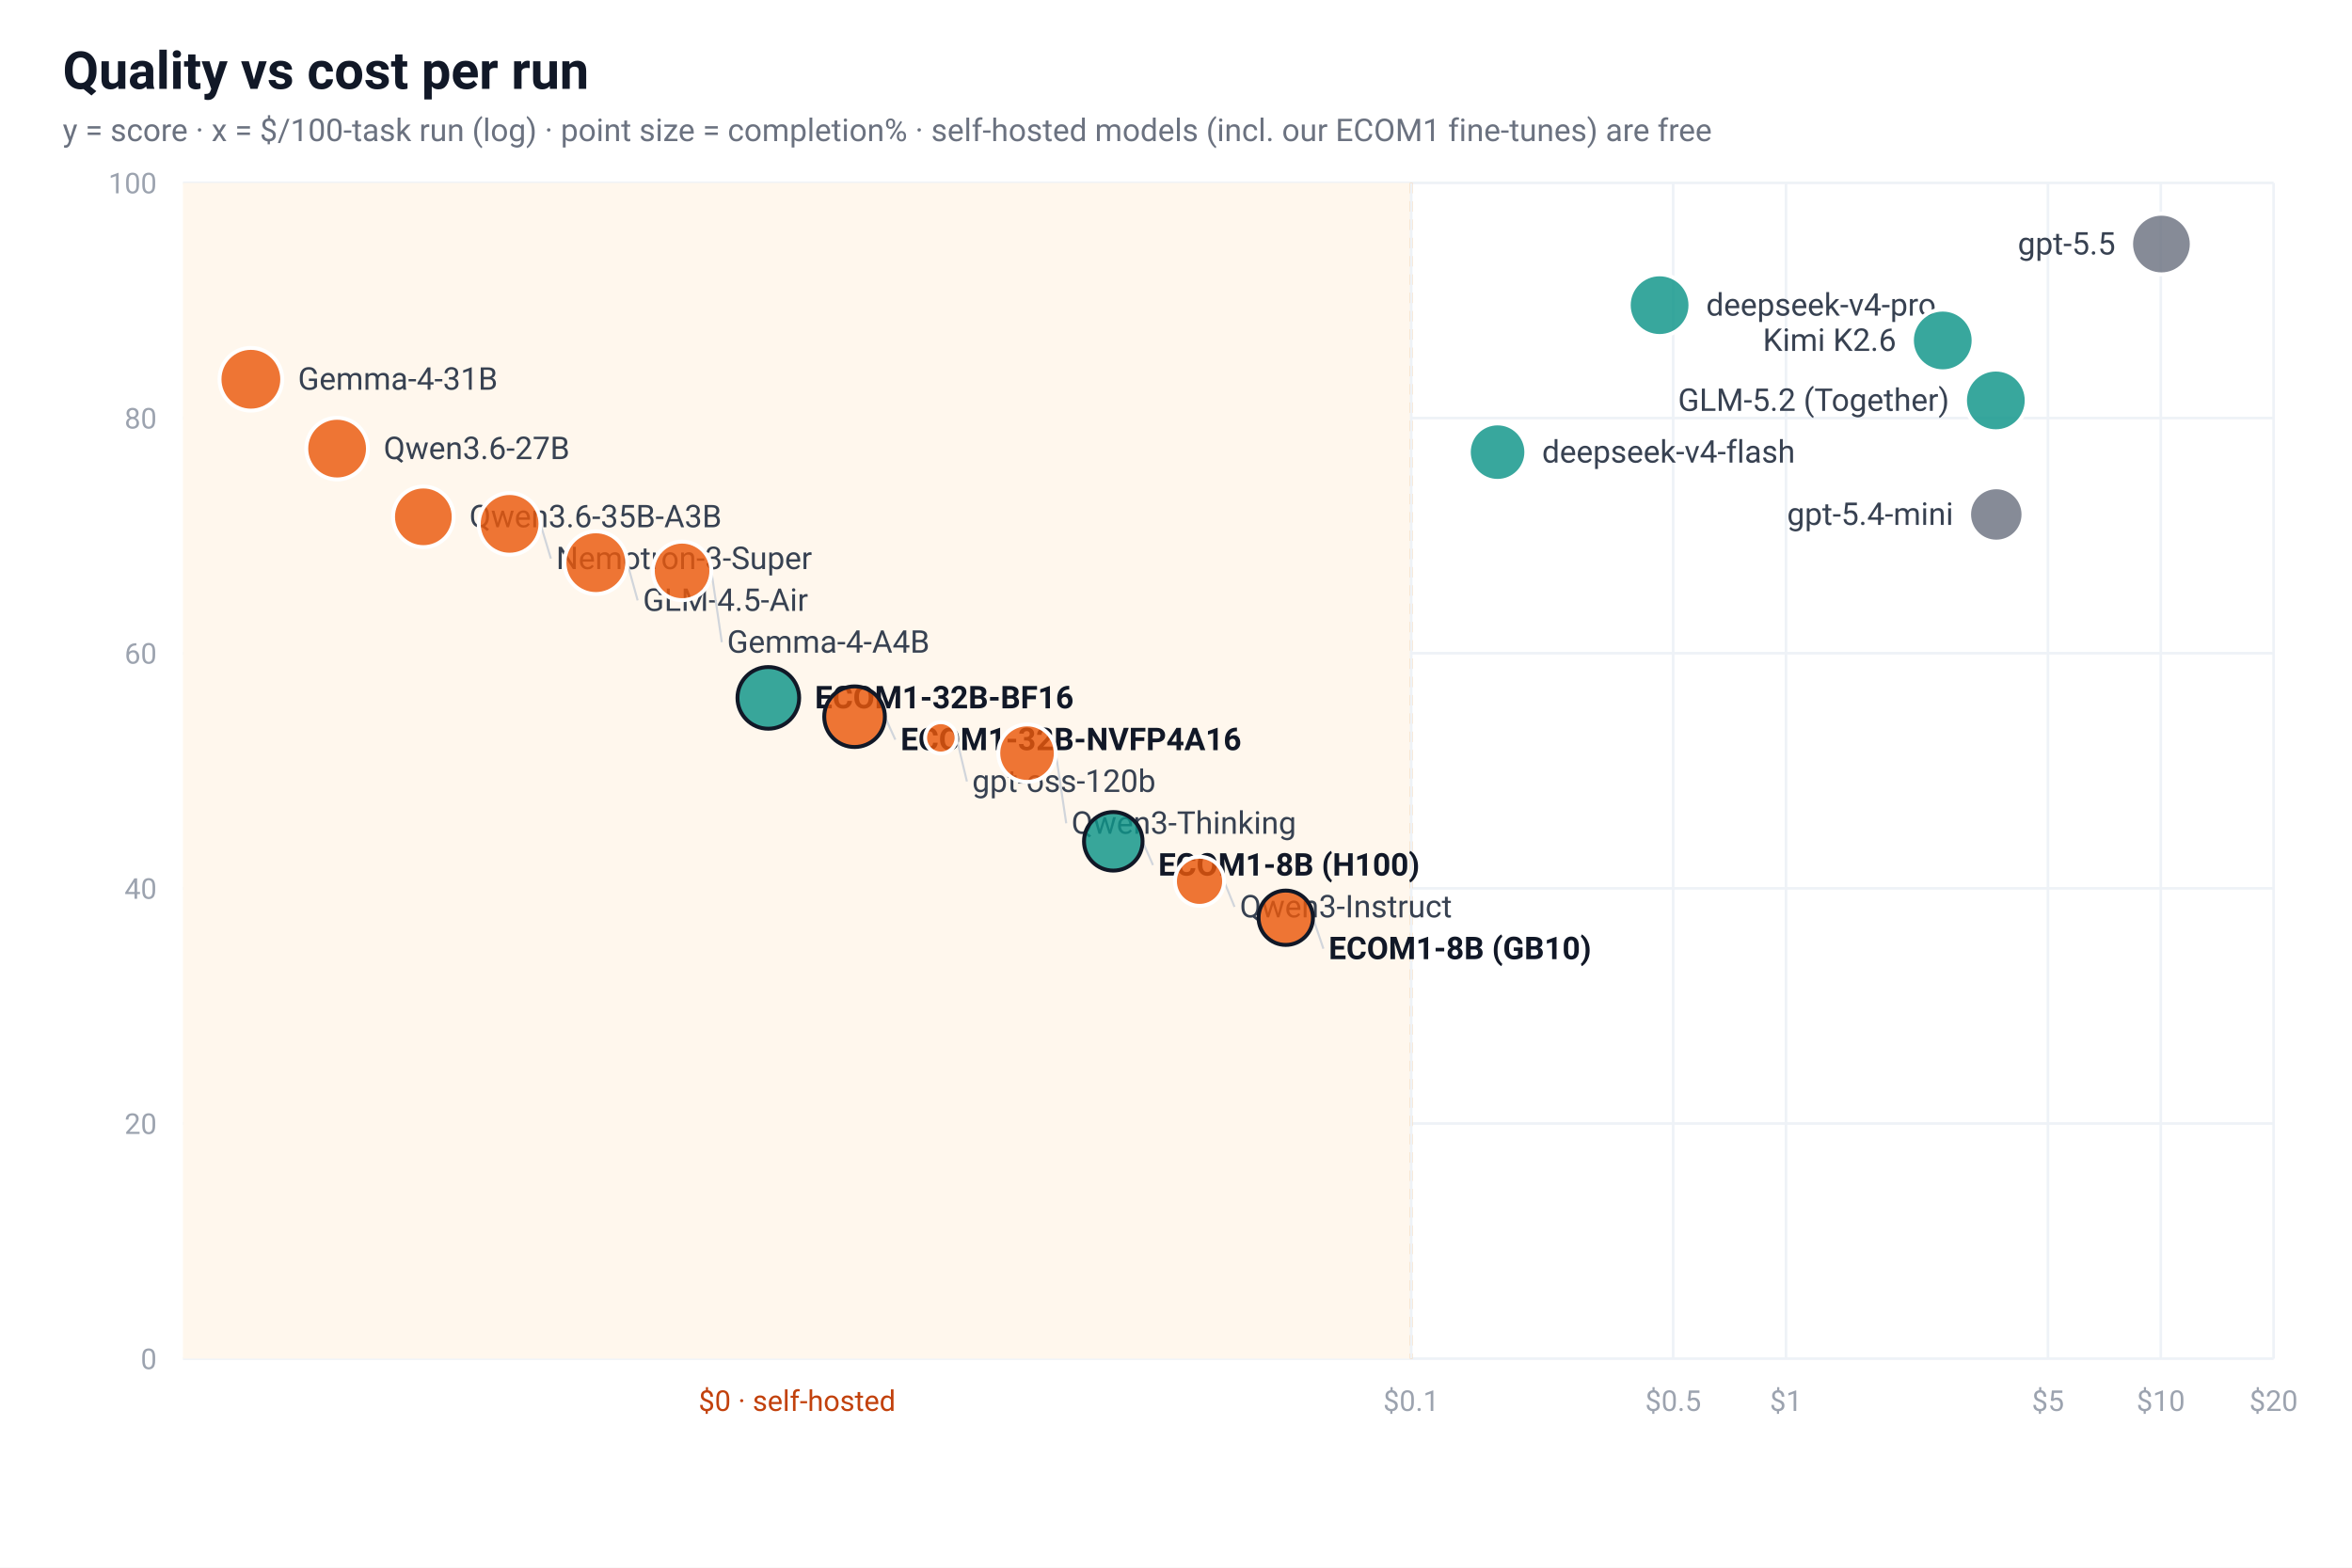
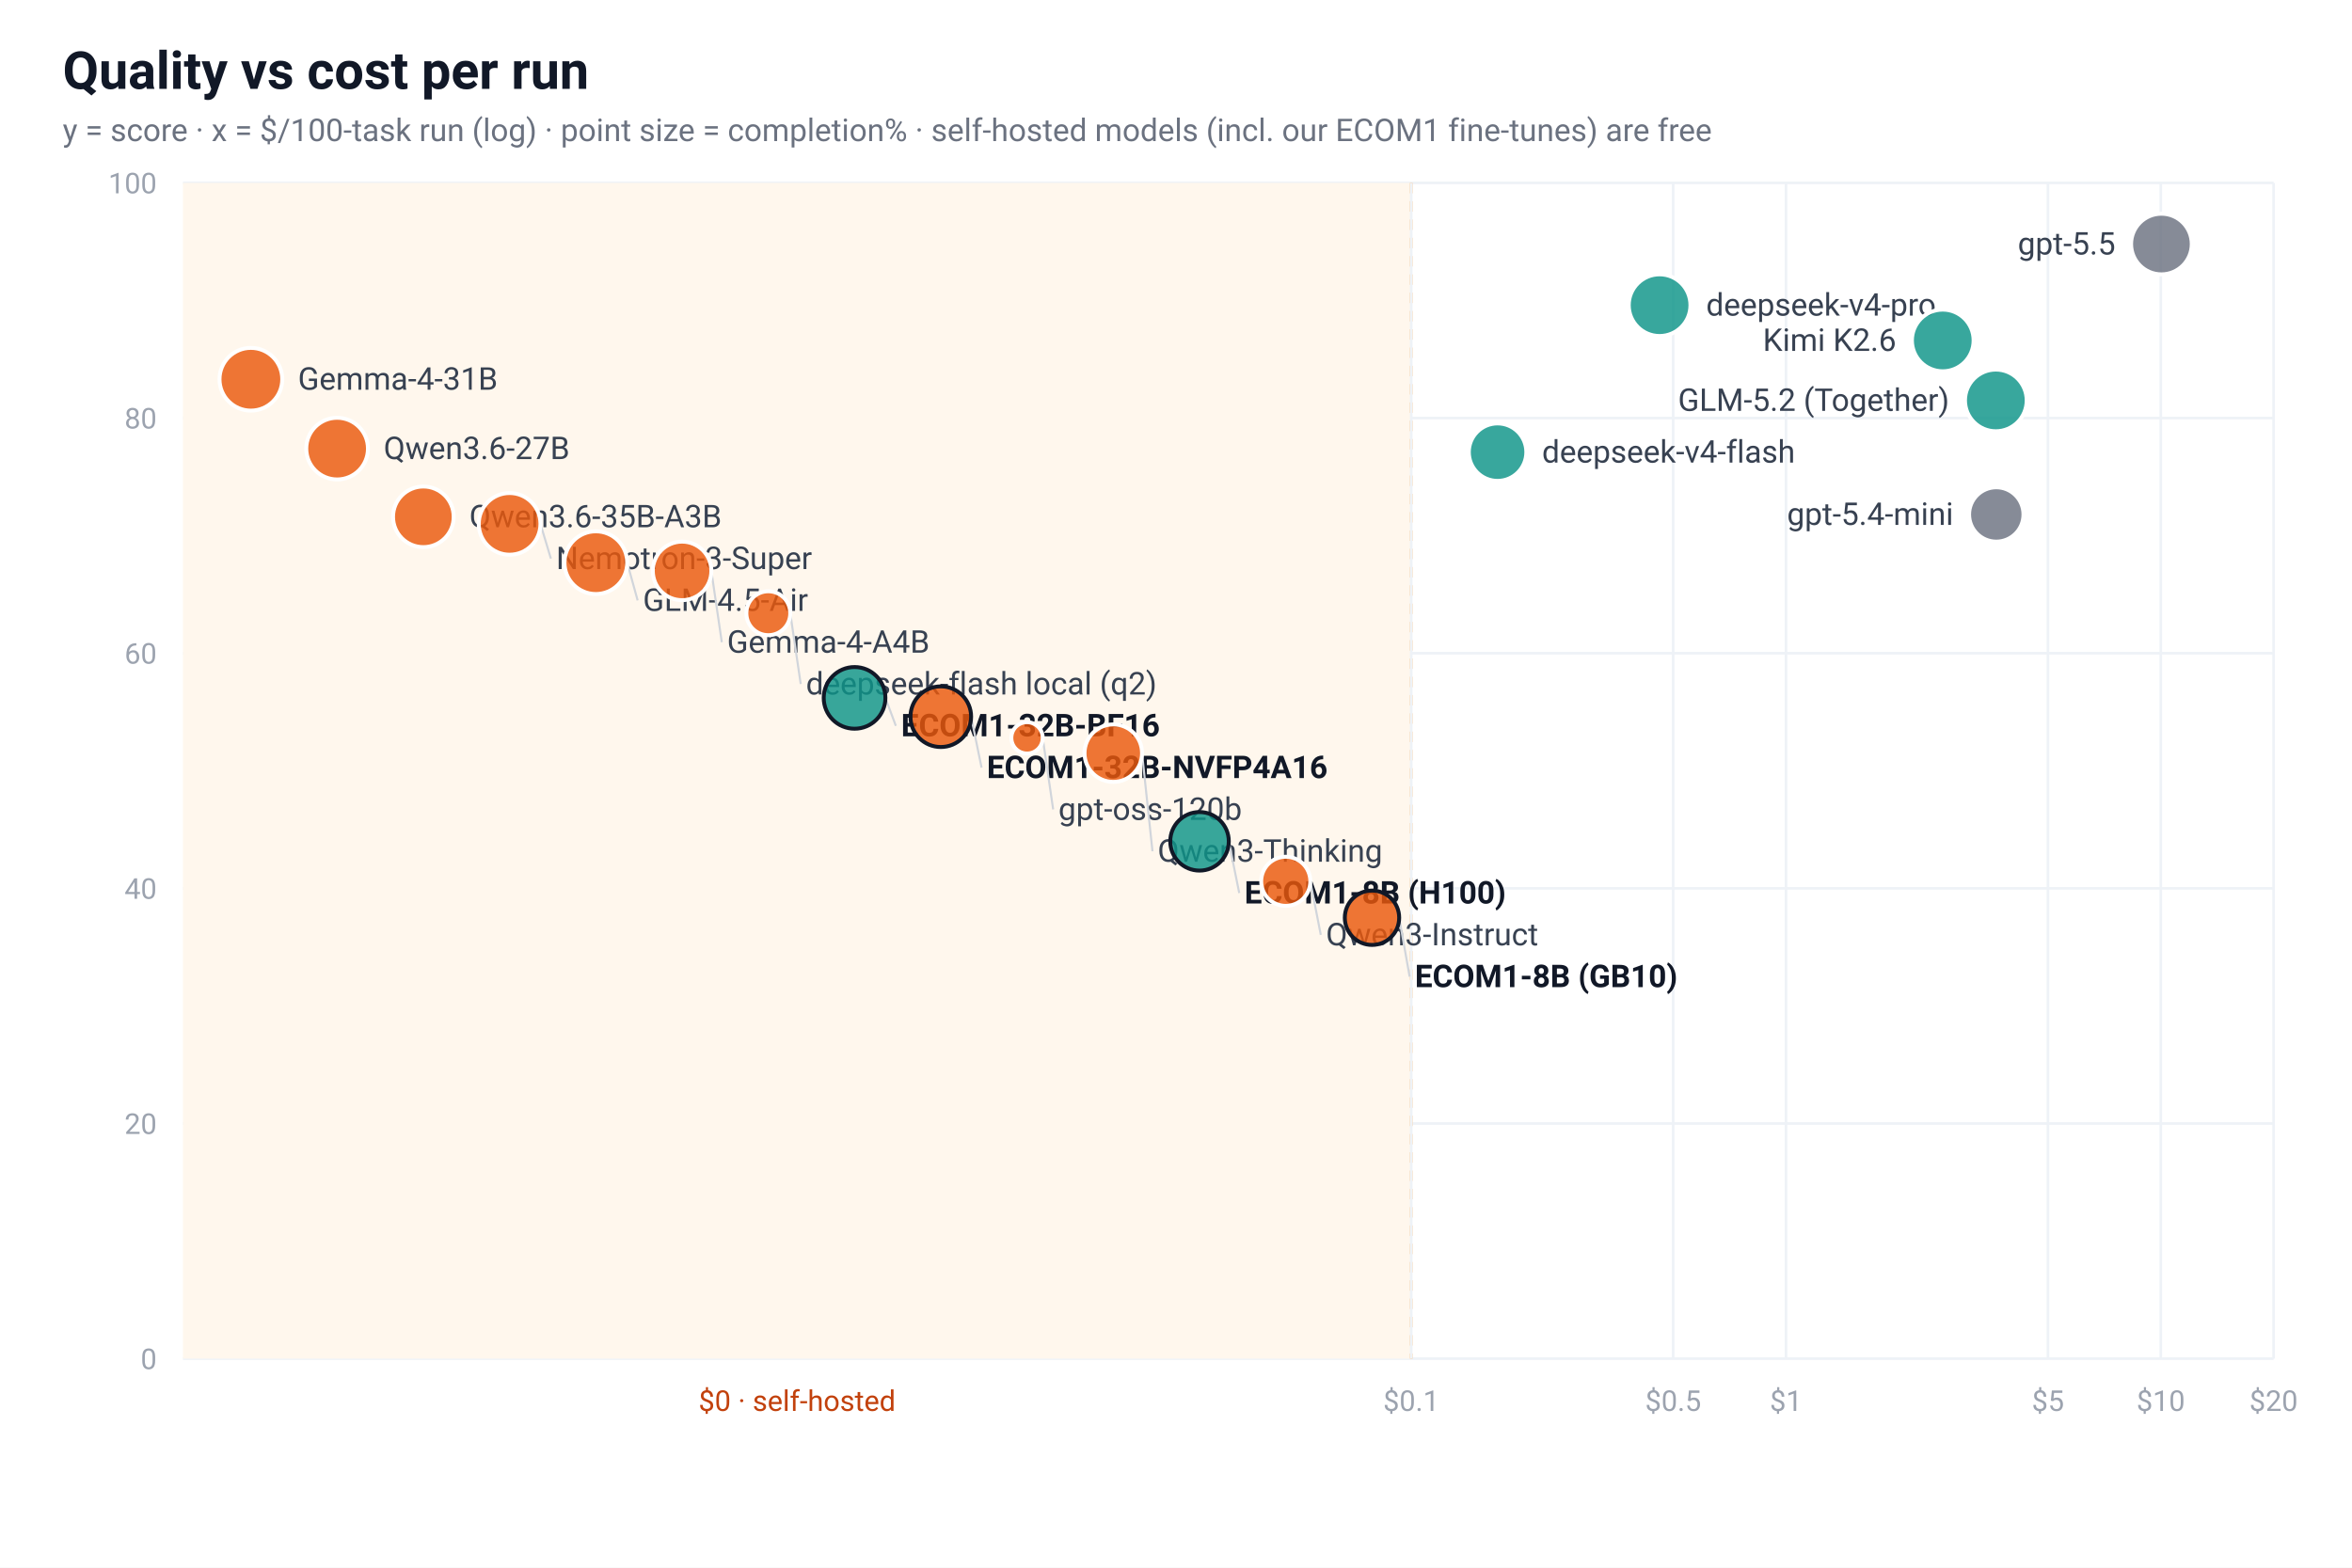
<svg xmlns="http://www.w3.org/2000/svg" width="900" height="600" font-family="-apple-system,Segoe UI,Roboto,sans-serif">
  <rect width="900" height="600" fill="#ffffff" />
  <text x="24" y="34" font-size="20" font-weight="700" fill="#111827">Quality vs cost per run</text>
  <text x="24" y="54" font-size="12" fill="#6b7280">y = score · x = $/100-task run (log) · point size = completion% · self-hosted models (incl. our ECOM1 fine-tunes) are free</text>
  <line x1="70" y1="520" x2="870" y2="520" stroke="#eef2f7" />
  <text x="60" y="524" font-size="11" fill="#9ca3af" text-anchor="end">0</text>
  <line x1="70" y1="430" x2="870" y2="430" stroke="#eef2f7" />
  <text x="60" y="434" font-size="11" fill="#9ca3af" text-anchor="end">20</text>
  <line x1="70" y1="340" x2="870" y2="340" stroke="#eef2f7" />
  <text x="60" y="344" font-size="11" fill="#9ca3af" text-anchor="end">40</text>
  <line x1="70" y1="250" x2="870" y2="250" stroke="#eef2f7" />
  <text x="60" y="254" font-size="11" fill="#9ca3af" text-anchor="end">60</text>
  <line x1="70" y1="160" x2="870" y2="160" stroke="#eef2f7" />
  <text x="60" y="164" font-size="11" fill="#9ca3af" text-anchor="end">80</text>
  <line x1="70" y1="70" x2="870" y2="70" stroke="#eef2f7" />
  <text x="60" y="74" font-size="11" fill="#9ca3af" text-anchor="end">100</text>
  <rect x="70" y="70" width="470" height="450" fill="#fff7ed" />
  <line x1="540" y1="70" x2="540" y2="520" stroke="#fdba74" stroke-dasharray="4 3" />
  <text x="305" y="540" font-size="11" fill="#c2410c" text-anchor="middle">$0 · self-hosted</text>
  <line x1="540" y1="70" x2="540" y2="520" stroke="#eef2f7" />
  <text x="540" y="540" font-size="11" fill="#9ca3af" text-anchor="middle">$0.1</text>
  <line x1="640.242" y1="70" x2="640.242" y2="520" stroke="#eef2f7" />
  <text x="640.242" y="540" font-size="11" fill="#9ca3af" text-anchor="middle">$0.5</text>
  <line x1="683.414" y1="70" x2="683.414" y2="520" stroke="#eef2f7" />
  <text x="683.414" y="540" font-size="11" fill="#9ca3af" text-anchor="middle">$1</text>
  <line x1="783.656" y1="70" x2="783.656" y2="520" stroke="#eef2f7" />
  <text x="783.656" y="540" font-size="11" fill="#9ca3af" text-anchor="middle">$5</text>
  <line x1="826.828" y1="70" x2="826.828" y2="520" stroke="#eef2f7" />
  <text x="826.828" y="540" font-size="11" fill="#9ca3af" text-anchor="middle">$10</text>
  <line x1="870" y1="70" x2="870" y2="520" stroke="#eef2f7" />
  <text x="870" y="540" font-size="11" fill="#9ca3af" text-anchor="middle">$20</text>
  <circle cx="827.077" cy="93.4" r="11.6" fill="#6b7280" fill-opacity="0.82" stroke="#ffffff" stroke-width="1.5" />
  <text x="809.477" y="97.4" font-size="12" fill="#374151" text-anchor="end">gpt-5.5</text>
  <circle cx="635.049" cy="116.8" r="11.8" fill="#0d9488" fill-opacity="0.82" stroke="#ffffff" stroke-width="1.5" />
  <text x="652.849" y="120.8" font-size="12" fill="#374151" text-anchor="start">deepseek-v4-pro</text>
  <circle cx="743.404" cy="130.3" r="11.8" fill="#0d9488" fill-opacity="0.82" stroke="#ffffff" stroke-width="1.5" />
  <text x="725.604" y="134.3" font-size="12" fill="#374151" text-anchor="end">Kimi K2.6</text>
  <circle cx="96" cy="145.15" r="12" fill="#ea580c" fill-opacity="0.82" stroke="#ffffff" stroke-width="1.5" />
  <text x="114" y="149.15" font-size="12" fill="#374151" text-anchor="start">Gemma-4-31B</text>
  <circle cx="763.713" cy="153.25" r="11.8" fill="#0d9488" fill-opacity="0.82" stroke="#ffffff" stroke-width="1.5" />
  <text x="745.913" y="157.25" font-size="12" fill="#374151" text-anchor="end">GLM-5.2 (Together)</text>
  <circle cx="129" cy="171.7" r="11.8" fill="#ea580c" fill-opacity="0.82" stroke="#ffffff" stroke-width="1.5" />
  <text x="146.8" y="175.7" font-size="12" fill="#374151" text-anchor="start">Qwen3.6-27B</text>
  <circle cx="573.05" cy="173.05" r="11" fill="#0d9488" fill-opacity="0.82" stroke="#ffffff" stroke-width="1.5" />
  <text x="590.05" y="177.05" font-size="12" fill="#374151" text-anchor="start">deepseek-v4-flash</text>
  <circle cx="763.884" cy="196.9" r="10.4" fill="#6b7280" fill-opacity="0.82" stroke="#ffffff" stroke-width="1.5" />
  <text x="747.484" y="200.9" font-size="12" fill="#374151" text-anchor="end">gpt-5.4-mini</text>
  <circle cx="162" cy="197.8" r="11.6" fill="#ea580c" fill-opacity="0.82" stroke="#ffffff" stroke-width="1.5" />
  <text x="179.6" y="201.8" font-size="12" fill="#374151" text-anchor="start">Qwen3.6-35B-A3B</text>
  <line x1="206.8" y1="200.5" x2="210.8" y2="213.8" stroke="#d1d5db" stroke-width="0.8" />
  <circle cx="195" cy="200.5" r="11.8" fill="#ea580c" fill-opacity="0.82" stroke="#ffffff" stroke-width="1.5" />
  <text x="212.8" y="217.8" font-size="12" fill="#374151" text-anchor="start">Nemotron-3-Super</text>
  <line x1="240" y1="215.35" x2="244" y2="229.8" stroke="#d1d5db" stroke-width="0.8" />
  <circle cx="228" cy="215.35" r="12" fill="#ea580c" fill-opacity="0.82" stroke="#ffffff" stroke-width="1.5" />
  <text x="246" y="233.8" font-size="12" fill="#374151" text-anchor="start">GLM-4.5-Air</text>
  <line x1="272.2" y1="218.5" x2="276.2" y2="245.8" stroke="#d1d5db" stroke-width="0.8" />
  <circle cx="261" cy="218.5" r="11.2" fill="#ea580c" fill-opacity="0.82" stroke="#ffffff" stroke-width="1.5" />
  <text x="278.2" y="249.8" font-size="12" fill="#374151" text-anchor="start">Gemma-4-A4B</text>
-   <circle cx="294" cy="267.1" r="11.8" fill="#0d9488" fill-opacity="0.82" stroke="#111827" stroke-width="1.5" />
-   <text x="311.8" y="271.1" font-size="12" fill="#111827" text-anchor="start" font-weight="700">ECOM1-32B-BF16</text>
-   <line x1="338.6" y1="274.3" x2="342.6" y2="283.1" stroke="#d1d5db" stroke-width="0.8" />
-   <circle cx="327" cy="274.3" r="11.6" fill="#ea580c" fill-opacity="0.82" stroke="#111827" stroke-width="1.5" />
-   <text x="344.6" y="287.1" font-size="12" fill="#111827" text-anchor="start" font-weight="700">ECOM1-32B-NVFP4A16</text>
-   <line x1="366" y1="282.4" x2="370" y2="299.1" stroke="#d1d5db" stroke-width="0.8" />
-   <circle cx="360" cy="282.4" r="6" fill="#ea580c" fill-opacity="0.82" stroke="#ffffff" stroke-width="1.5" />
-   <text x="372" y="303.1" font-size="12" fill="#374151" text-anchor="start">gpt-oss-120b</text>
-   <line x1="404" y1="288.25" x2="408" y2="315.1" stroke="#d1d5db" stroke-width="0.8" />
-   <circle cx="393" cy="288.25" r="11" fill="#ea580c" fill-opacity="0.82" stroke="#ffffff" stroke-width="1.5" />
-   <text x="410" y="319.1" font-size="12" fill="#374151" text-anchor="start">Qwen3-Thinking</text>
-   <line x1="437.2" y1="322" x2="441.2" y2="331.1" stroke="#d1d5db" stroke-width="0.8" />
-   <circle cx="426" cy="322" r="11.2" fill="#0d9488" fill-opacity="0.82" stroke="#111827" stroke-width="1.5" />
-   <text x="443.2" y="335.1" font-size="12" fill="#111827" text-anchor="start" font-weight="700">ECOM1-8B (H100)</text>
-   <line x1="468.4" y1="337.3" x2="472.4" y2="347.1" stroke="#d1d5db" stroke-width="0.8" />
-   <circle cx="459" cy="337.3" r="9.4" fill="#ea580c" fill-opacity="0.82" stroke="#ffffff" stroke-width="1.5" />
-   <text x="474.4" y="351.1" font-size="12" fill="#374151" text-anchor="start">Qwen3-Instruct</text>
-   <line x1="502.4" y1="351.25" x2="506.4" y2="363.1" stroke="#d1d5db" stroke-width="0.8" />
-   <circle cx="492" cy="351.25" r="10.4" fill="#ea580c" fill-opacity="0.82" stroke="#111827" stroke-width="1.5" />
-   <text x="508.4" y="367.1" font-size="12" fill="#111827" text-anchor="start" font-weight="700">ECOM1-8B (GB10)</text>
+   <line x1="302.4" y1="234.7" x2="306.4" y2="261.8" stroke="#d1d5db" stroke-width="0.8" />
+   <circle cx="294" cy="234.7" r="8.4" fill="#ea580c" fill-opacity="0.82" stroke="#ffffff" stroke-width="1.5" />
+   <text x="308.4" y="265.8" font-size="12" fill="#374151" text-anchor="start">deepseek-flash local (q2)</text>
+   <line x1="338.8" y1="267.1" x2="342.8" y2="277.8" stroke="#d1d5db" stroke-width="0.8" />
+   <circle cx="327" cy="267.1" r="11.8" fill="#0d9488" fill-opacity="0.82" stroke="#111827" stroke-width="1.5" />
+   <text x="344.8" y="281.8" font-size="12" fill="#111827" text-anchor="start" font-weight="700">ECOM1-32B-BF16</text>
+   <line x1="371.6" y1="274.3" x2="375.6" y2="293.8" stroke="#d1d5db" stroke-width="0.8" />
+   <circle cx="360" cy="274.3" r="11.6" fill="#ea580c" fill-opacity="0.82" stroke="#111827" stroke-width="1.5" />
+   <text x="377.6" y="297.8" font-size="12" fill="#111827" text-anchor="start" font-weight="700">ECOM1-32B-NVFP4A16</text>
+   <line x1="399" y1="282.4" x2="403" y2="309.8" stroke="#d1d5db" stroke-width="0.8" />
+   <circle cx="393" cy="282.4" r="6" fill="#ea580c" fill-opacity="0.82" stroke="#ffffff" stroke-width="1.5" />
+   <text x="405" y="313.8" font-size="12" fill="#374151" text-anchor="start">gpt-oss-120b</text>
+   <line x1="437" y1="288.25" x2="441" y2="325.8" stroke="#d1d5db" stroke-width="0.8" />
+   <circle cx="426" cy="288.25" r="11" fill="#ea580c" fill-opacity="0.82" stroke="#ffffff" stroke-width="1.5" />
+   <text x="443" y="329.8" font-size="12" fill="#374151" text-anchor="start">Qwen3-Thinking</text>
+   <line x1="470.2" y1="322" x2="474.2" y2="341.8" stroke="#d1d5db" stroke-width="0.8" />
+   <circle cx="459" cy="322" r="11.2" fill="#0d9488" fill-opacity="0.82" stroke="#111827" stroke-width="1.5" />
+   <text x="476.2" y="345.8" font-size="12" fill="#111827" text-anchor="start" font-weight="700">ECOM1-8B (H100)</text>
+   <line x1="501.4" y1="337.3" x2="505.4" y2="357.8" stroke="#d1d5db" stroke-width="0.8" />
+   <circle cx="492" cy="337.3" r="9.4" fill="#ea580c" fill-opacity="0.82" stroke="#ffffff" stroke-width="1.5" />
+   <text x="507.4" y="361.8" font-size="12" fill="#374151" text-anchor="start">Qwen3-Instruct</text>
+   <line x1="535.4" y1="351.25" x2="539.4" y2="373.8" stroke="#d1d5db" stroke-width="0.8" />
+   <circle cx="525" cy="351.25" r="10.4" fill="#ea580c" fill-opacity="0.82" stroke="#111827" stroke-width="1.5" />
+   <text x="541.4" y="377.8" font-size="12" fill="#111827" text-anchor="start" font-weight="700">ECOM1-8B (GB10)</text>
</svg>
